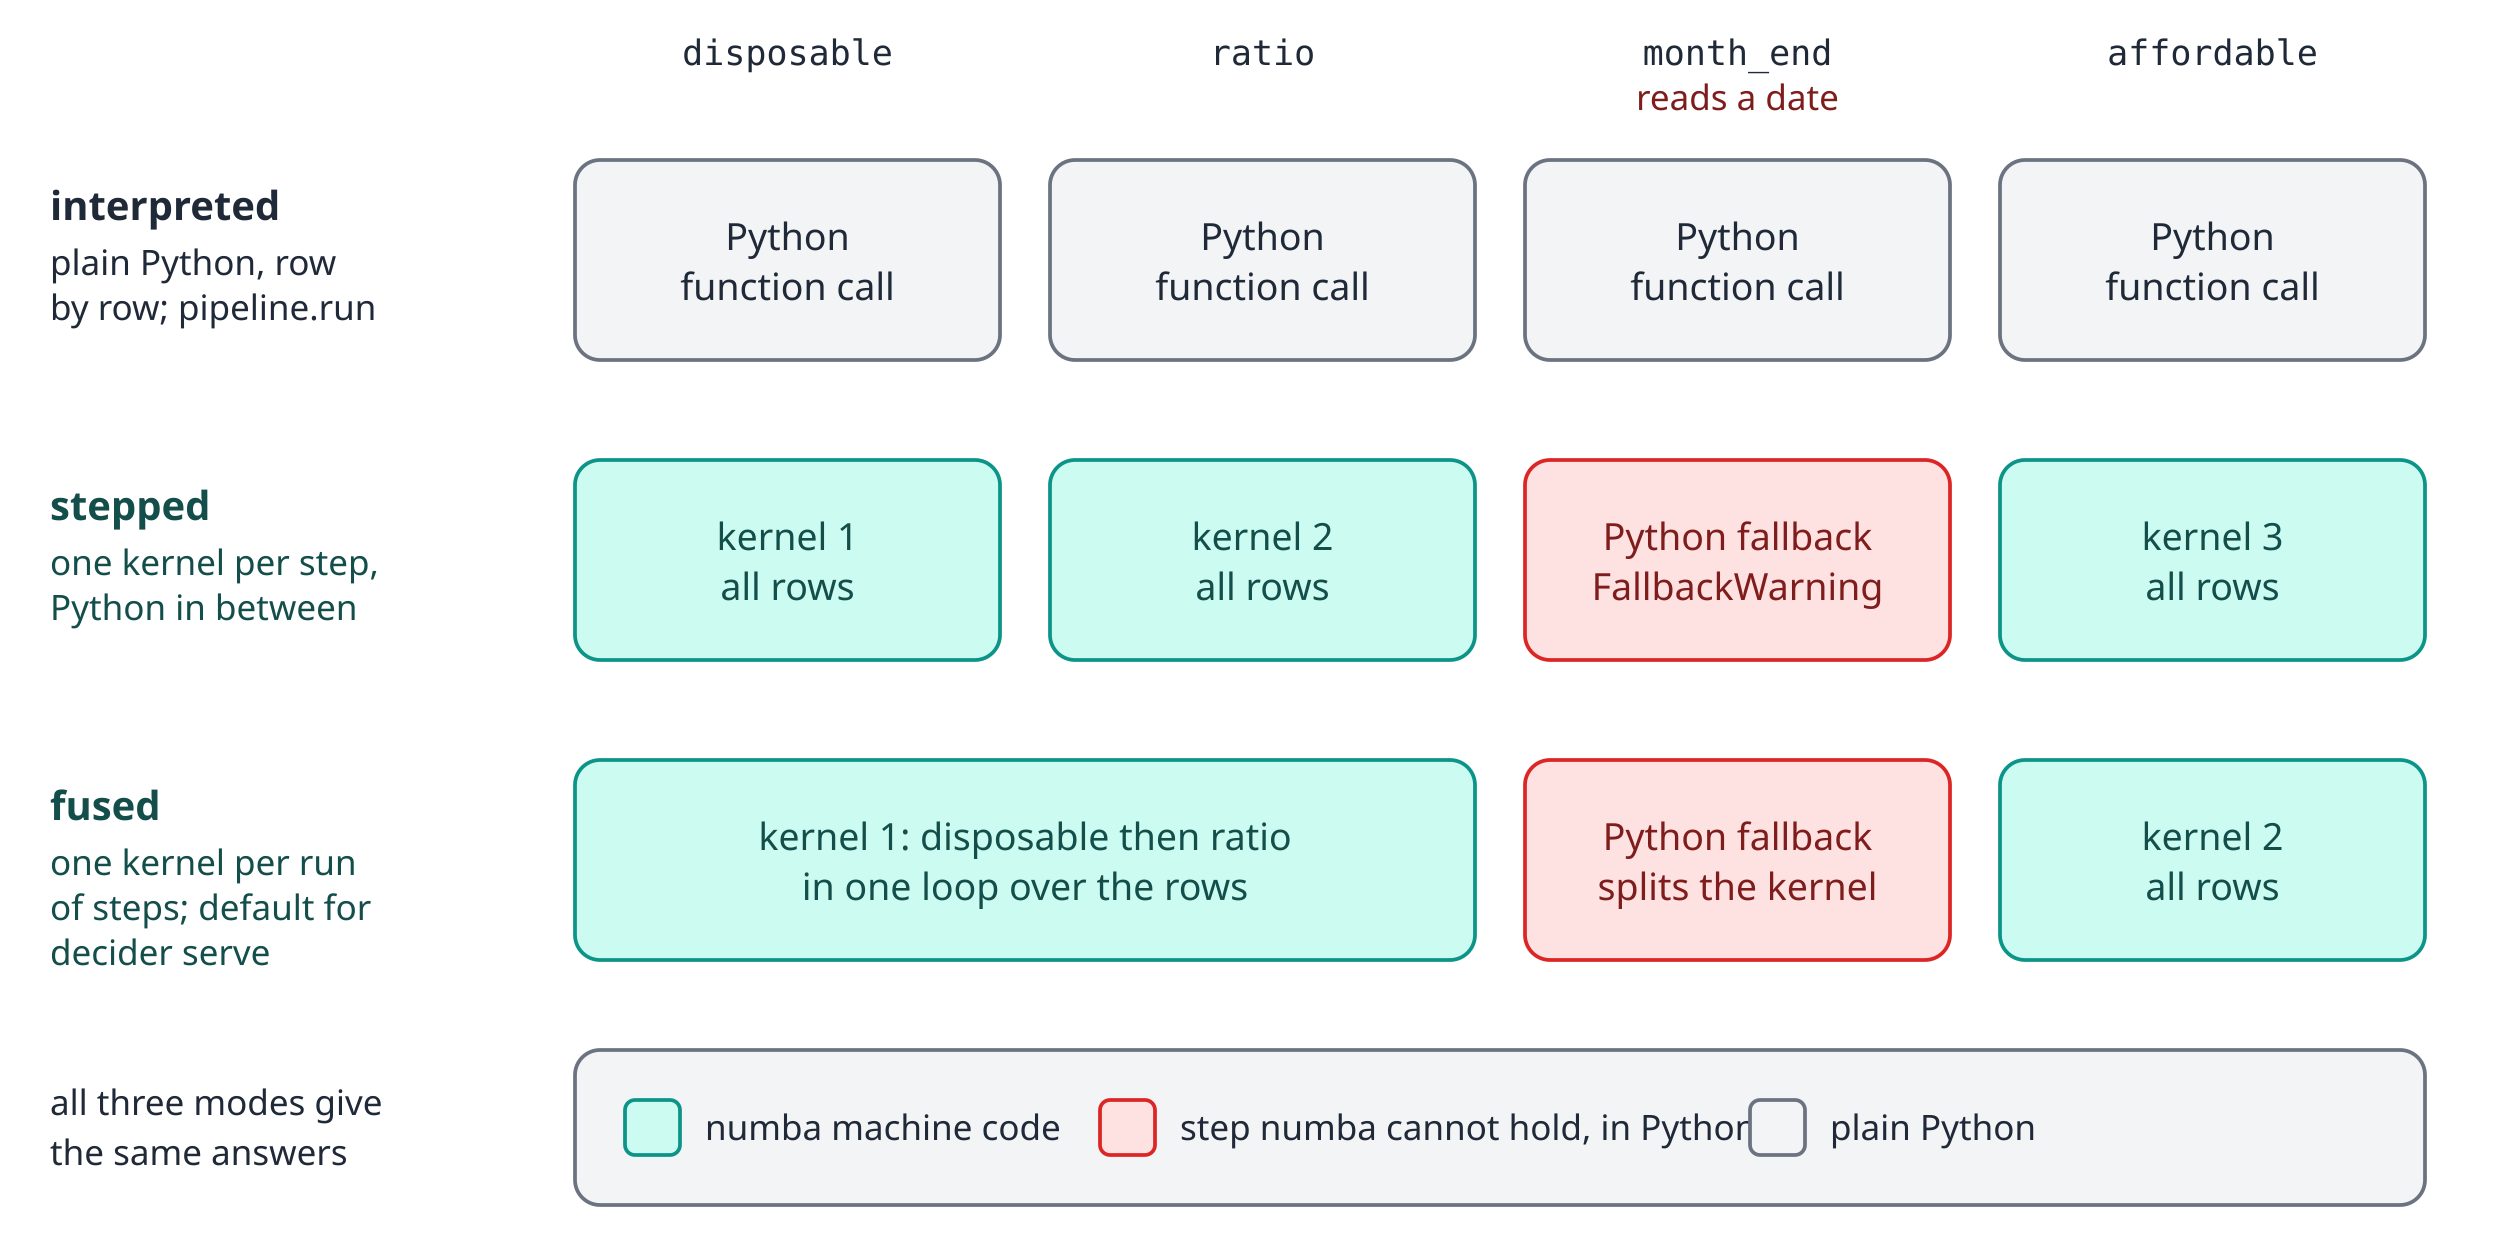
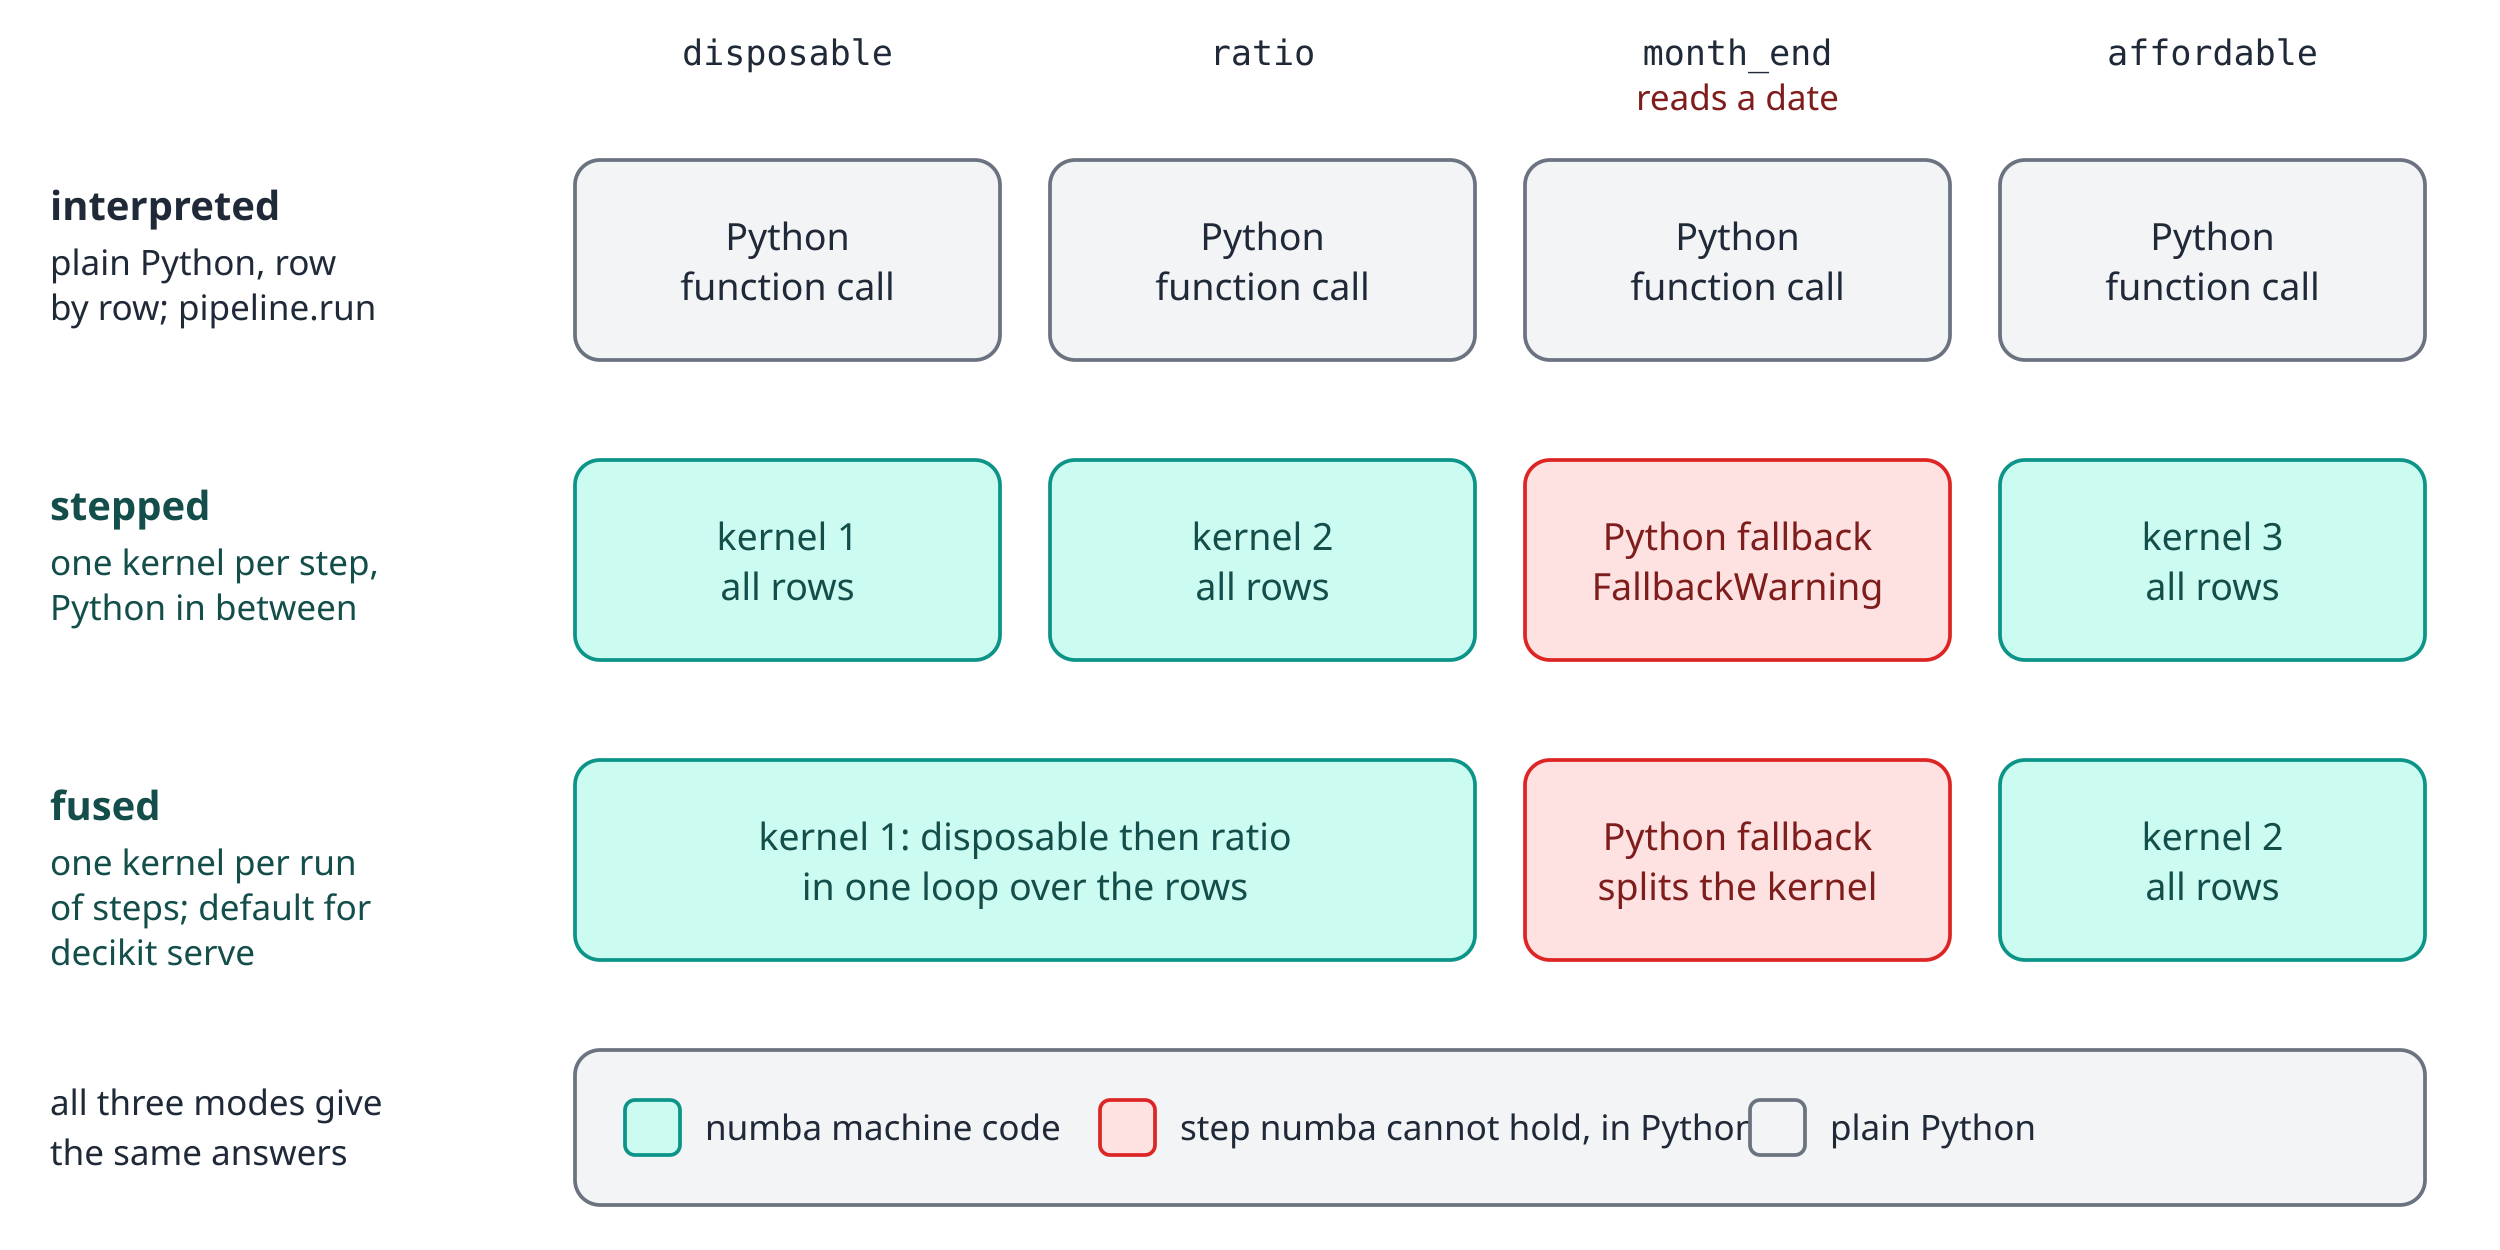
<svg xmlns="http://www.w3.org/2000/svg" viewBox="0 0 1000 500" font-family="system-ui, sans-serif">
  <defs>
    <marker id="arr" viewBox="0 0 10 10" refX="9" refY="5" markerWidth="8" markerHeight="8" orient="auto-start-reverse">
      <path d="M0,0 L10,5 L0,10 z" fill="#4b5563" />
    </marker>
  </defs>
  <rect x="0" y="0" width="1000" height="500" fill="#ffffff" />
  <g font-size="14" fill="#1f2937" text-anchor="middle" font-family="ui-monospace, SFMono-Regular, Menlo, monospace">
    <text x="315" y="26">disposable</text>
    <text x="505" y="26">ratio</text>
    <text x="695" y="26">month_end</text>
    <text x="885" y="26">affordable</text>
  </g>
  <text x="695" y="44" text-anchor="middle" font-size="14" fill="#7f1d1d">reads a date</text>
  <text x="20" y="88" font-size="16" font-weight="600" fill="#1f2937">interpreted</text>
  <text x="20" y="110" font-size="14" fill="#1f2937">plain Python, row</text>
  <text x="20" y="128" font-size="14" fill="#1f2937">by row; pipeline.run</text>
  <rect x="230" y="64" width="170" height="80" rx="10" fill="#f3f4f6" stroke="#6b7280" stroke-width="1.5" />
  <rect x="420" y="64" width="170" height="80" rx="10" fill="#f3f4f6" stroke="#6b7280" stroke-width="1.5" />
  <rect x="610" y="64" width="170" height="80" rx="10" fill="#f3f4f6" stroke="#6b7280" stroke-width="1.5" />
  <rect x="800" y="64" width="170" height="80" rx="10" fill="#f3f4f6" stroke="#6b7280" stroke-width="1.5" />
  <g font-size="15" fill="#1f2937" text-anchor="middle">
    <text x="315" y="100">Python</text>
    <text x="315" y="120">function call</text>
    <text x="505" y="100">Python</text>
    <text x="505" y="120">function call</text>
    <text x="695" y="100">Python</text>
    <text x="695" y="120">function call</text>
    <text x="885" y="100">Python</text>
    <text x="885" y="120">function call</text>
  </g>
  <text x="20" y="208" font-size="16" font-weight="600" fill="#134e4a">stepped</text>
  <text x="20" y="230" font-size="14" fill="#134e4a">one kernel per step,</text>
  <text x="20" y="248" font-size="14" fill="#134e4a">Python in between</text>
  <rect x="230" y="184" width="170" height="80" rx="10" fill="#ccfbf1" stroke="#0d9488" stroke-width="1.5" />
  <rect x="420" y="184" width="170" height="80" rx="10" fill="#ccfbf1" stroke="#0d9488" stroke-width="1.5" />
  <rect x="610" y="184" width="170" height="80" rx="10" fill="#fee2e2" stroke="#dc2626" stroke-width="1.5" />
  <rect x="800" y="184" width="170" height="80" rx="10" fill="#ccfbf1" stroke="#0d9488" stroke-width="1.5" />
  <g font-size="15" text-anchor="middle">
    <text x="315" y="220" fill="#134e4a">kernel 1</text>
    <text x="315" y="240" fill="#134e4a">all rows</text>
    <text x="505" y="220" fill="#134e4a">kernel 2</text>
    <text x="505" y="240" fill="#134e4a">all rows</text>
    <text x="695" y="220" fill="#7f1d1d">Python fallback</text>
    <text x="695" y="240" fill="#7f1d1d">FallbackWarning</text>
    <text x="885" y="220" fill="#134e4a">kernel 3</text>
    <text x="885" y="240" fill="#134e4a">all rows</text>
  </g>
  <text x="20" y="328" font-size="16" font-weight="600" fill="#134e4a">fused</text>
  <text x="20" y="350" font-size="14" fill="#134e4a">one kernel per run</text>
  <text x="20" y="368" font-size="14" fill="#134e4a">of steps; default for</text>
-   <text x="20" y="386" font-size="14" fill="#134e4a">decider serve</text>
+   <text x="20" y="386" font-size="14" fill="#134e4a">decikit serve</text>
  <rect x="230" y="304" width="360" height="80" rx="10" fill="#ccfbf1" stroke="#0d9488" stroke-width="1.5" />
  <rect x="610" y="304" width="170" height="80" rx="10" fill="#fee2e2" stroke="#dc2626" stroke-width="1.5" />
  <rect x="800" y="304" width="170" height="80" rx="10" fill="#ccfbf1" stroke="#0d9488" stroke-width="1.5" />
  <g font-size="15" text-anchor="middle">
    <text x="410" y="340" fill="#134e4a">kernel 1: disposable then ratio</text>
    <text x="410" y="360" fill="#134e4a">in one loop over the rows</text>
    <text x="695" y="340" fill="#7f1d1d">Python fallback</text>
    <text x="695" y="360" fill="#7f1d1d">splits the kernel</text>
    <text x="885" y="340" fill="#134e4a">kernel 2</text>
    <text x="885" y="360" fill="#134e4a">all rows</text>
  </g>
  <rect x="230" y="420" width="740" height="62" rx="10" fill="#f3f4f6" stroke="#6b7280" stroke-width="1.5" />
  <rect x="250" y="440" width="22" height="22" rx="4" fill="#ccfbf1" stroke="#0d9488" stroke-width="1.5" />
  <text x="282" y="456" font-size="14" fill="#1f2937">numba machine code</text>
  <rect x="440" y="440" width="22" height="22" rx="4" fill="#fee2e2" stroke="#dc2626" stroke-width="1.5" />
  <text x="472" y="456" font-size="14" fill="#1f2937">step numba cannot hold, in Python</text>
  <rect x="700" y="440" width="22" height="22" rx="4" fill="#f3f4f6" stroke="#6b7280" stroke-width="1.5" />
  <text x="732" y="456" font-size="14" fill="#1f2937">plain Python</text>
  <text x="20" y="446" font-size="14" fill="#1f2937">all three modes give</text>
  <text x="20" y="466" font-size="14" fill="#1f2937">the same answers</text>
</svg>
